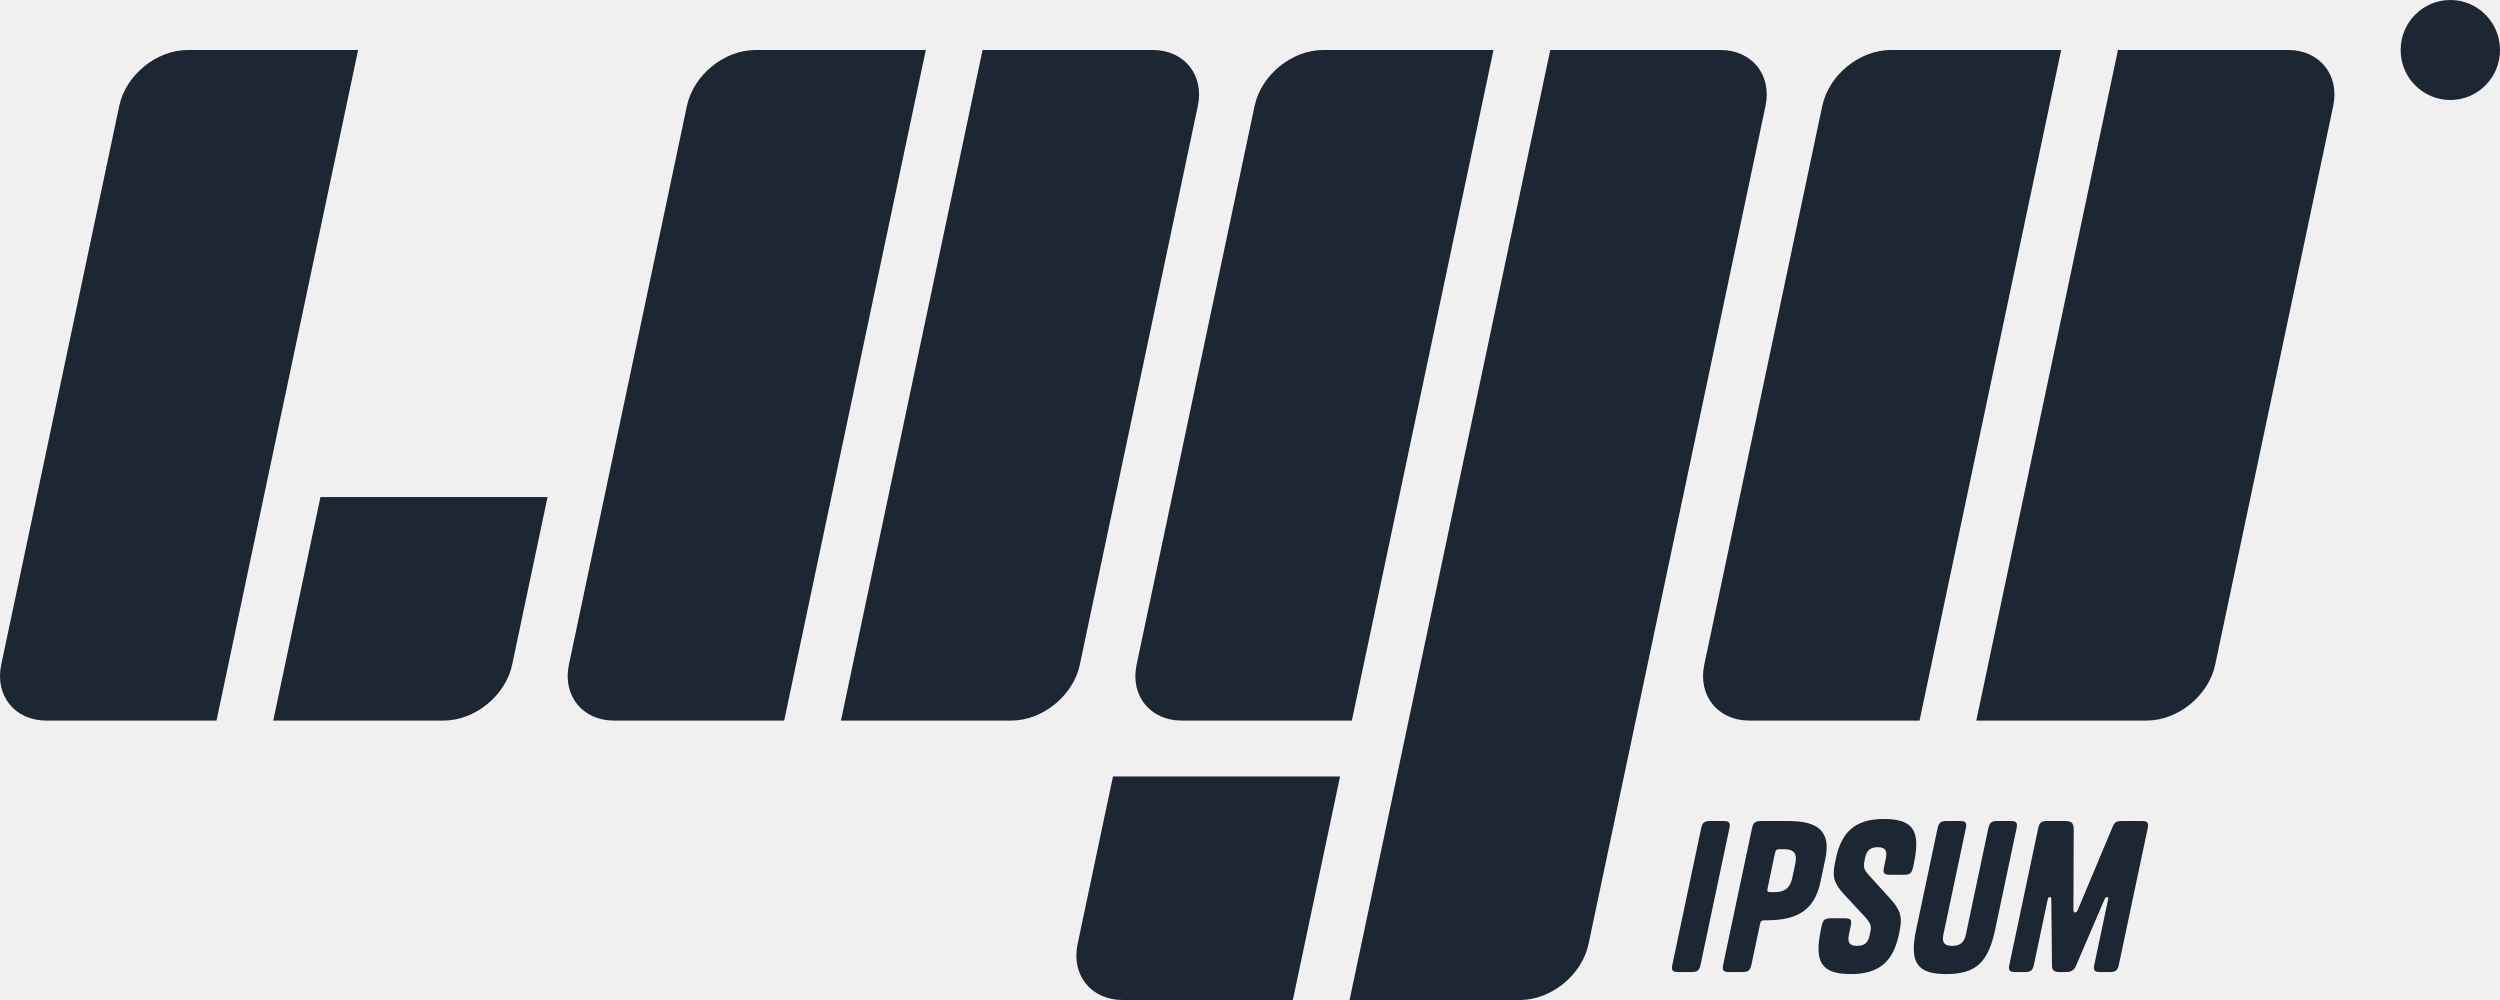
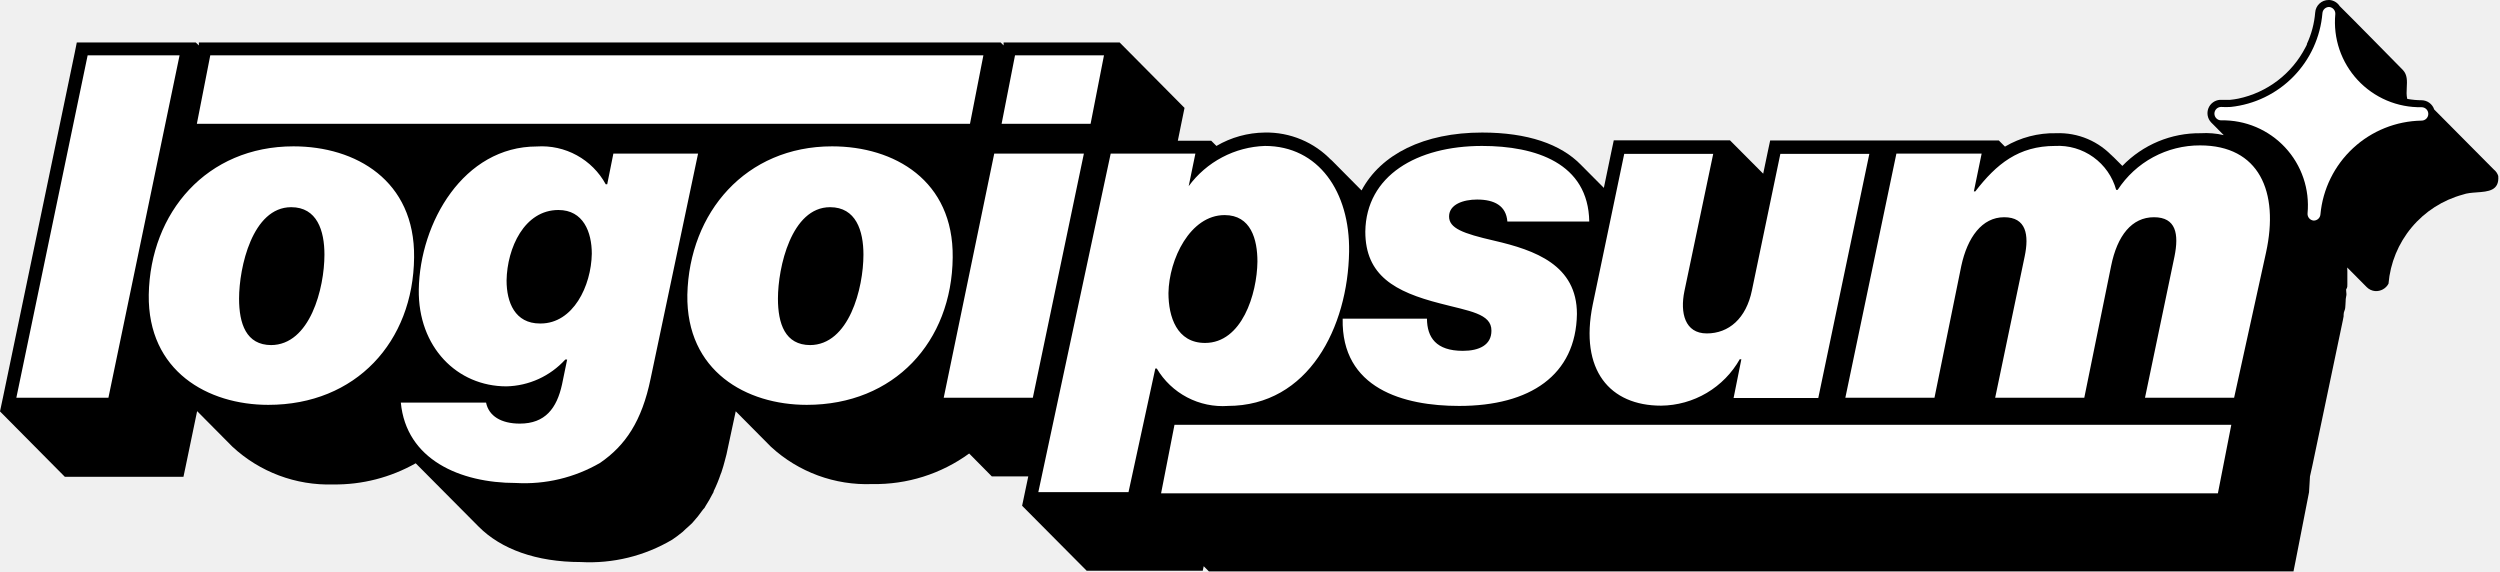
- <svg xmlns="http://www.w3.org/2000/svg" width="100" height="40" fill="none" viewBox="0 0 100 40">
-   <path fill="#1D2633" d="M4.77 4.235C5.03 3.001 6.26 2 7.513 2h6.812L8.66 28.823H1.848c-1.254 0-2.06-1-1.799-2.235L4.77 4.235ZM27.477 4.235C27.738 3.001 28.967 2 30.22 2h6.812l-5.665 26.823h-6.812c-1.254 0-2.06-1-1.799-2.235l4.721-22.353ZM72.892 4.235C73.152 3.001 74.38 2 75.635 2h6.812l-5.665 26.823h-6.813c-1.254 0-2.059-1-1.798-2.235l4.72-22.353ZM39.303 2h6.812c1.254 0 2.06 1 1.799 2.235l-4.721 22.353c-.26 1.235-1.489 2.235-2.743 2.235h-6.812L39.303 2ZM84.718 2h6.812c1.254 0 2.06 1 1.799 2.235l-4.722 22.353c-.26 1.235-1.488 2.235-2.742 2.235h-6.813L84.718 2ZM50.185 4.235C50.445 3.001 51.673 2 52.927 2h6.813l-5.666 26.823h-6.812c-1.254 0-2.06-1-1.798-2.235l4.72-22.353ZM62.01 2h6.813c1.254 0 2.059 1 1.798 2.235l-7.081 33.53C63.278 38.999 62.05 40 60.796 40h-6.813L62.01 2ZM12.819 19.882h9.083l-1.416 6.706c-.261 1.235-1.49 2.235-2.743 2.235H10.93l1.888-8.94ZM44.52 31.059h9.082L51.714 40h-6.812c-1.255 0-2.06-1-1.799-2.235l1.416-6.706ZM69.174 33.138l-1.15 5.446c-.05.234-.128.298-.366.298h-.523c-.238 0-.29-.064-.24-.298l1.15-5.446c.05-.233.128-.298.366-.298h.523c.238 0 .29.065.24.298ZM70.686 36.812h-.107c-.114 0-.154.032-.177.145l-.344 1.627c-.05.234-.129.298-.366.298h-.524c-.237 0-.289-.064-.24-.298l1.15-5.446c.05-.233.13-.298.367-.298h1.08c1.244 0 1.715.443 1.485 1.53l-.192.911c-.23 1.088-.888 1.53-2.132 1.53Zm.316-2.699-.3 1.426c-.025.113.001.145.116.145h.172c.4 0 .615-.161.702-.572l.12-.572c.087-.41-.059-.572-.46-.572h-.172c-.114 0-.154.032-.178.145ZM74.74 34.991l.85.935c.446.483.508.773.394 1.313l-.03.145c-.215 1.015-.727 1.579-1.914 1.579-1.186 0-1.479-.475-1.205-1.773l.034-.16c.05-.234.129-.299.366-.299h.556c.238 0 .29.065.24.298l-.075.355c-.068.322.036.451.322.451.287 0 .443-.12.505-.41l.032-.154c.048-.226.022-.338-.224-.604l-.8-.862c-.448-.475-.505-.75-.391-1.29l.037-.176c.215-1.015.727-1.58 1.913-1.58 1.187 0 1.48.476 1.206 1.773l-.034.161c-.05.234-.129.298-.366.298h-.557c-.237 0-.289-.064-.24-.298l.075-.354c.068-.323-.035-.451-.322-.451-.286 0-.443.12-.504.41l-.029.137c-.05.234-.024.347.161.556ZM79.532 33.138c.05-.233.128-.298.366-.298h.523c.238 0 .29.065.24.298l-.856 4.053c-.274 1.297-.767 1.772-1.954 1.772-1.186 0-1.479-.475-1.205-1.773l.856-4.052c.05-.233.129-.298.366-.298h.524c.237 0 .289.065.24.298l-.897 4.246c-.068.322.044.451.355.451.302 0 .477-.129.545-.451l.897-4.246ZM82.938 36.417c.003.065.024.08.065.08.04 0 .069-.015.099-.08l1.414-3.367c.069-.17.151-.21.356-.21h.794c.237 0 .289.065.24.298l-1.15 5.446c-.05.234-.13.298-.367.298h-.376c-.237 0-.29-.064-.24-.298l.552-2.61c.015-.072.002-.089-.047-.089-.033 0-.07.017-.09.073l-1.142 2.659c-.082.193-.187.265-.424.265H82.4c-.246 0-.32-.072-.32-.265l-.028-2.66c-.005-.056-.018-.072-.059-.072-.049 0-.069.017-.084.089l-.551 2.61c-.05.234-.128.298-.366.298h-.376c-.238 0-.29-.064-.24-.298l1.15-5.446c.05-.233.129-.298.366-.298h.68c.286 0 .378.065.376.347l-.011 3.23ZM100 2c0 1.105-.89 2-1.987 2a1.993 1.993 0 0 1-1.987-2c0-1.105.89-2 1.987-2S100 .895 100 2Z" />
+ <svg xmlns="http://www.w3.org/2000/svg" id="logo-78" width="175" height="40" viewBox="0 0 175 40" fill="none">
+   <path class="ccustom" d="M170.394 7.664L174.568 11.867C174.714 11.983 174.822 12.14 174.878 12.317C174.963 13.351 174.18 13.408 173.38 13.466C173.034 13.491 172.685 13.516 172.402 13.621C170.998 14.001 169.746 14.803 168.815 15.919C167.883 17.035 167.318 18.411 167.195 19.859C167.105 20.027 166.969 20.164 166.802 20.256C166.636 20.347 166.447 20.389 166.257 20.375C166.037 20.356 165.831 20.259 165.675 20.103L164.305 18.724C164.315 18.818 164.315 18.912 164.315 18.987V19.897C164.315 19.954 164.317 20.01 164.31 20.065C164.301 20.127 164.28 20.189 164.231 20.253V20.338C164.231 20.381 164.236 20.421 164.241 20.462C164.251 20.545 164.262 20.631 164.231 20.75C164.201 20.862 164.198 20.992 164.194 21.109C164.193 21.178 164.191 21.242 164.184 21.294C164.174 21.367 164.174 21.445 164.168 21.522C164.162 21.595 164.15 21.667 164.118 21.735C164.074 21.831 164.059 21.922 164.055 22.014C164.052 22.058 164.052 22.103 164.052 22.148L163.996 22.439L161.867 32.589L161.698 33.349L161.632 34.456L160.694 39.249L160.544 40H84.625L84.259 39.634L84.193 39.953H76.069L71.548 35.403L71.979 33.349H69.428L67.842 31.745C65.875 33.178 63.493 33.928 61.06 33.884C58.444 33.987 55.894 33.049 53.968 31.276L51.501 28.79L50.966 31.285C50.901 31.642 50.816 31.979 50.722 32.308L50.638 32.617L50.497 33.068C50.486 33.107 50.47 33.144 50.45 33.18C50.311 33.594 50.145 33.998 49.953 34.39C49.958 34.405 49.958 34.422 49.953 34.437C49.928 34.489 49.9 34.539 49.869 34.587C49.727 34.867 49.571 35.14 49.4 35.403C49.368 35.451 49.34 35.502 49.315 35.553L49.212 35.666C48.983 35.995 48.732 36.308 48.462 36.604C48.387 36.678 48.313 36.748 48.238 36.816C48.161 36.886 48.083 36.955 48.002 37.026L47.795 37.223C47.665 37.331 47.532 37.436 47.396 37.536C47.284 37.619 47.17 37.699 47.054 37.777C45.121 38.922 42.891 39.467 40.647 39.343C37.552 39.343 35.075 38.443 33.508 36.867L29.099 32.43C27.338 33.426 25.344 33.938 23.321 33.912C20.713 33.992 18.178 33.042 16.266 31.266L13.799 28.78L13.002 32.617L12.842 33.377H4.54L0 28.799L0.235 27.692L5.225 3.724L5.375 2.974H13.705L13.921 3.18V2.974H70.047L70.253 3.18V2.974H78.377L82.917 7.552L82.692 8.649L82.448 9.85H84.784L85.15 10.216C86.178 9.613 87.345 9.29 88.537 9.278C89.413 9.26 90.282 9.427 91.09 9.766C91.898 10.105 92.626 10.61 93.227 11.248L93.105 11.107L95.309 13.33C96.651 10.807 99.662 9.278 103.752 9.278C106.923 9.278 109.259 10.084 110.675 11.548L112.27 13.152L112.805 10.572L112.964 9.822H121.097L123.424 12.158L123.752 10.582L123.912 9.831H139.916L140.347 10.263C141.431 9.623 142.672 9.298 143.931 9.325C144.688 9.295 145.442 9.434 146.14 9.73C146.837 10.027 147.46 10.475 147.964 11.041C147.938 11.012 147.913 10.982 147.888 10.953C147.843 10.899 147.798 10.847 147.75 10.798L148.565 11.614C149.275 10.878 150.129 10.296 151.072 9.902C152.016 9.509 153.03 9.312 154.052 9.325C154.595 9.291 155.137 9.337 155.663 9.46L154.775 8.565C154.654 8.435 154.572 8.274 154.539 8.1C154.506 7.926 154.523 7.746 154.587 7.581C154.652 7.417 154.762 7.273 154.905 7.169C155.048 7.064 155.217 7.001 155.394 6.989H156.107C156.299 6.97 156.49 6.942 156.679 6.904C157.676 6.695 158.614 6.266 159.425 5.65C160.237 5.033 160.901 4.244 161.37 3.34C161.411 3.27 161.448 3.198 161.482 3.124V3.077C161.805 2.382 162.001 1.636 162.064 0.872C162.08 0.635 162.187 0.413 162.361 0.251C162.535 0.089 162.764 -0.001 163.002 2.72188e-06H163.077C163.219 0.014 163.357 0.059 163.479 0.134C163.601 0.209 163.704 0.311 163.781 0.432C164.456 1.088 168.208 4.906 168.208 4.906C168.521 5.242 168.498 5.679 168.474 6.12C168.459 6.394 168.444 6.669 168.508 6.923C168.679 6.954 168.852 6.977 169.024 6.993C169.19 7.008 169.356 7.016 169.522 7.017C169.716 7.021 169.905 7.085 170.061 7.201C170.217 7.317 170.334 7.479 170.394 7.664Z" fill="black" />
+   <path d="M42.936 10.751H48.865L45.544 26.501C44.934 29.484 43.771 31.191 42.007 32.401C40.224 33.437 38.175 33.926 36.116 33.809C32.195 33.809 28.433 32.167 28.058 28.18H34.024C34.212 29.118 35.075 29.653 36.388 29.653C38.161 29.653 38.977 28.584 39.343 26.904L39.7 25.169H39.568C39.045 25.744 38.41 26.207 37.702 26.53C36.994 26.852 36.228 27.028 35.45 27.045C31.998 27.045 29.259 24.296 29.315 20.272C29.39 15.582 32.448 10.253 37.58 10.253C38.552 10.188 39.523 10.402 40.377 10.871C41.232 11.34 41.934 12.043 42.401 12.899H42.505L42.936 10.751ZM37.842 22.645C40.122 22.645 41.388 20.019 41.426 17.758C41.426 16.248 40.835 14.7 39.09 14.7C36.707 14.7 35.497 17.355 35.46 19.634C35.46 21.173 36.051 22.645 37.795 22.645M104.4 23.152C104.4 24.156 103.536 24.559 102.401 24.559C100.525 24.559 99.897 23.621 99.887 22.308H93.987C93.884 27.204 98.255 28.415 102.139 28.415C107.101 28.415 110.319 26.266 110.385 21.979C110.385 18.555 107.467 17.514 104.597 16.848C102.392 16.341 101.426 15.976 101.435 15.141C101.445 14.306 102.43 13.968 103.396 13.968C104.606 13.968 105.431 14.4 105.516 15.507H111.248C111.182 11.416 107.495 10.216 103.743 10.216C99.184 10.216 95.628 12.289 95.572 16.21C95.572 19.296 97.655 20.431 100.797 21.238C102.814 21.773 104.418 21.942 104.4 23.152ZM148.236 13.293H148.133C147.878 12.369 147.314 11.56 146.536 11.001C145.758 10.441 144.812 10.164 143.855 10.216C141.304 10.216 139.747 11.482 138.274 13.396H138.171L138.715 10.751H132.748L129.174 27.842H135.413L137.289 18.621C137.72 16.613 138.743 15.206 140.291 15.206C141.839 15.206 142.045 16.445 141.726 17.955L139.662 27.842H145.9L147.777 18.621C148.208 16.482 149.231 15.206 150.778 15.206C152.326 15.206 152.533 16.379 152.214 17.955L150.15 27.842H156.388L158.621 17.683C159.559 13.396 158.124 10.178 154.006 10.178C152.86 10.174 151.732 10.456 150.724 11C149.716 11.544 148.861 12.332 148.236 13.293ZM1.144 27.842H7.589L12.57 3.874H6.135L1.144 27.842ZM20.544 10.244C24.897 10.244 29.052 12.627 28.987 18.021C28.93 23.921 24.916 28.34 18.78 28.34C14.559 28.34 10.338 25.994 10.413 20.628C10.516 14.869 14.475 10.244 20.544 10.244ZM18.959 24.156C21.707 24.156 22.711 20.169 22.711 17.824C22.711 16.145 22.195 14.503 20.384 14.503C17.664 14.503 16.735 18.724 16.735 20.901C16.735 22.645 17.223 24.156 18.996 24.156M14.719 3.874L13.78 8.668H67.899L68.837 3.874H14.719ZM58.246 10.244C62.598 10.244 66.754 12.627 66.689 18.021C66.632 23.921 62.608 28.34 56.473 28.34C52.251 28.34 48.03 25.994 48.114 20.628C48.246 14.869 52.204 10.244 58.246 10.244ZM56.688 24.156C59.437 24.156 60.441 20.169 60.441 17.824C60.441 16.145 59.916 14.503 58.105 14.503C55.394 14.503 54.456 18.724 54.456 20.901C54.456 22.645 54.944 24.156 56.726 24.156M71.051 3.874L70.112 8.668H76.341L77.279 3.874H71.051ZM66.06 27.842H72.298L75.872 10.751H69.597L66.06 27.842ZM85.966 28.415C84.973 28.485 83.98 28.278 83.099 27.815C82.217 27.353 81.482 26.654 80.975 25.797H80.872L78.996 34.447H72.683L77.749 10.751H83.677L83.208 13.03C83.827 12.188 84.629 11.497 85.554 11.01C86.478 10.522 87.501 10.251 88.546 10.216C92.298 10.216 94.503 13.433 94.437 17.617C94.353 22.88 91.623 28.415 85.929 28.415H85.966ZM85.722 15.056C83.311 15.056 81.829 18.143 81.792 20.516C81.792 22.167 82.373 24.006 84.353 24.006C86.932 24.006 87.992 20.591 88.02 18.311C88.02 16.764 87.57 15.056 85.722 15.056ZM121.792 25.15H121.895L121.351 27.861H127.279L130.854 10.769H124.625L122.636 20.319C122.233 22.298 121.013 23.34 119.475 23.34C117.936 23.34 117.598 21.895 117.908 20.385L119.925 10.769H113.696L111.491 21.323C110.553 25.919 112.692 28.396 116.276 28.396C117.401 28.385 118.504 28.077 119.472 27.504C120.44 26.931 121.241 26.113 121.792 25.131V25.15ZM155.253 34.531L156.191 29.737H82.214L81.276 34.531H155.253Z" fill="white" />
+   <path d="M161.96 15.441C161.899 15.436 161.839 15.419 161.784 15.391C161.728 15.363 161.679 15.325 161.639 15.277C161.599 15.23 161.569 15.176 161.55 15.117C161.531 15.058 161.524 14.996 161.529 14.934C161.607 14.099 161.508 13.256 161.238 12.462C160.968 11.668 160.533 10.939 159.961 10.324C159.39 9.71 158.695 9.223 157.923 8.895C157.15 8.568 156.317 8.407 155.478 8.424C155.354 8.424 155.235 8.375 155.147 8.287C155.059 8.199 155.009 8.079 155.009 7.955C155.009 7.831 155.059 7.711 155.147 7.623C155.235 7.535 155.354 7.486 155.478 7.486C155.703 7.5 155.929 7.5 156.154 7.486C157.82 7.308 159.372 6.556 160.543 5.357C161.715 4.159 162.431 2.589 162.57 0.919C162.58 0.802 162.633 0.692 162.72 0.612C162.807 0.532 162.921 0.487 163.039 0.488C163.101 0.493 163.161 0.509 163.216 0.538C163.271 0.566 163.32 0.604 163.36 0.651C163.401 0.698 163.431 0.753 163.45 0.812C163.469 0.871 163.476 0.933 163.471 0.994C163.393 1.829 163.492 2.671 163.761 3.465C164.031 4.258 164.465 4.986 165.035 5.601C165.606 6.215 166.299 6.702 167.07 7.031C167.842 7.359 168.674 7.52 169.512 7.505C169.636 7.505 169.756 7.554 169.844 7.642C169.932 7.73 169.981 7.849 169.981 7.974C169.981 8.098 169.932 8.217 169.844 8.305C169.756 8.393 169.636 8.443 169.512 8.443C167.73 8.472 166.021 9.159 164.714 10.371C163.407 11.583 162.593 13.235 162.43 15.009C162.42 15.127 162.367 15.237 162.28 15.317C162.193 15.397 162.079 15.441 161.96 15.441Z" fill="white" />
</svg>
